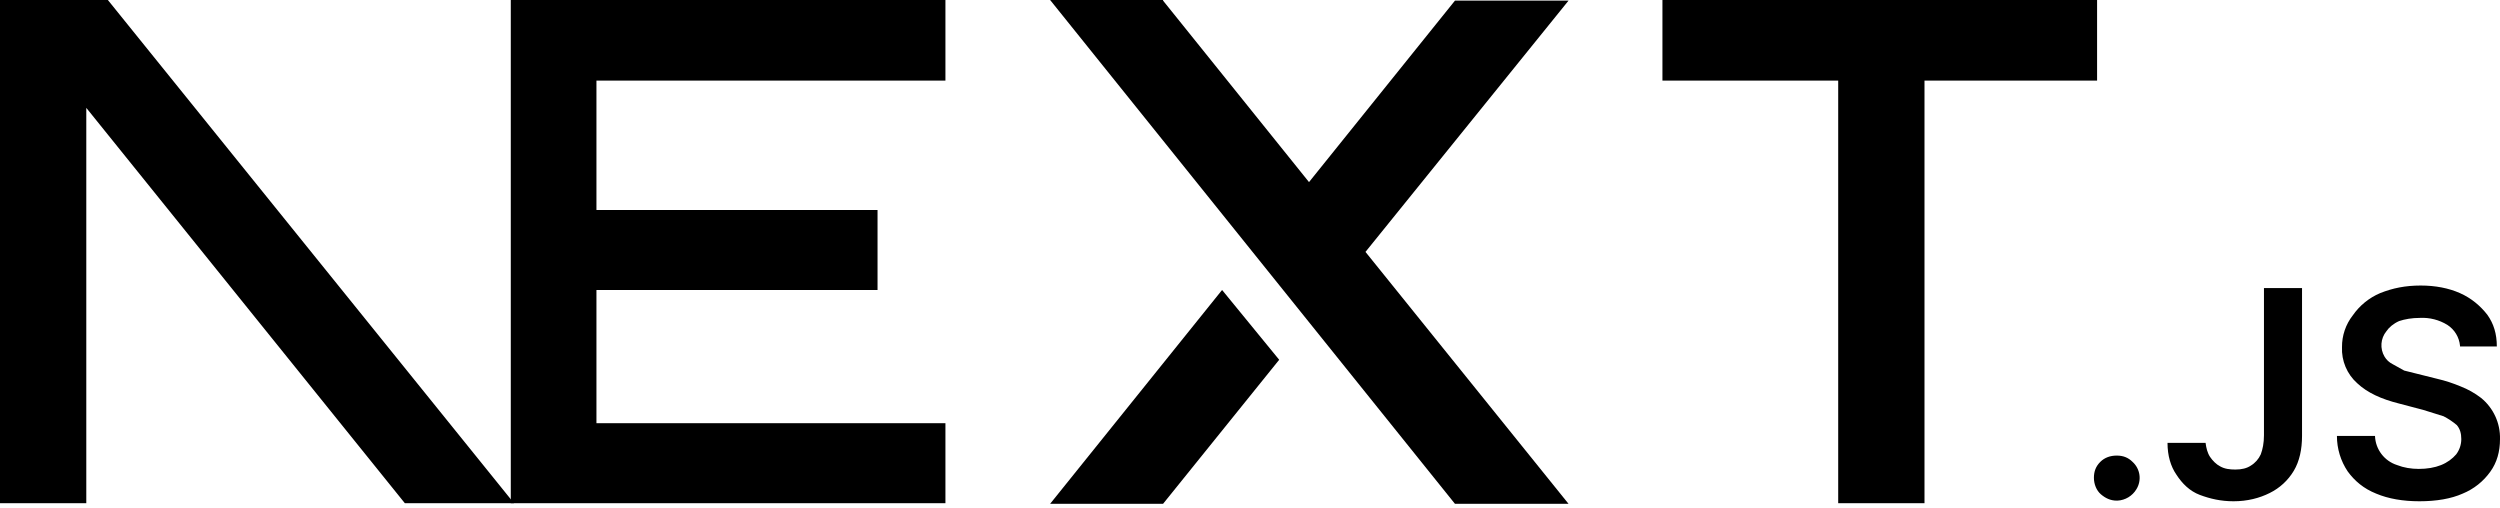
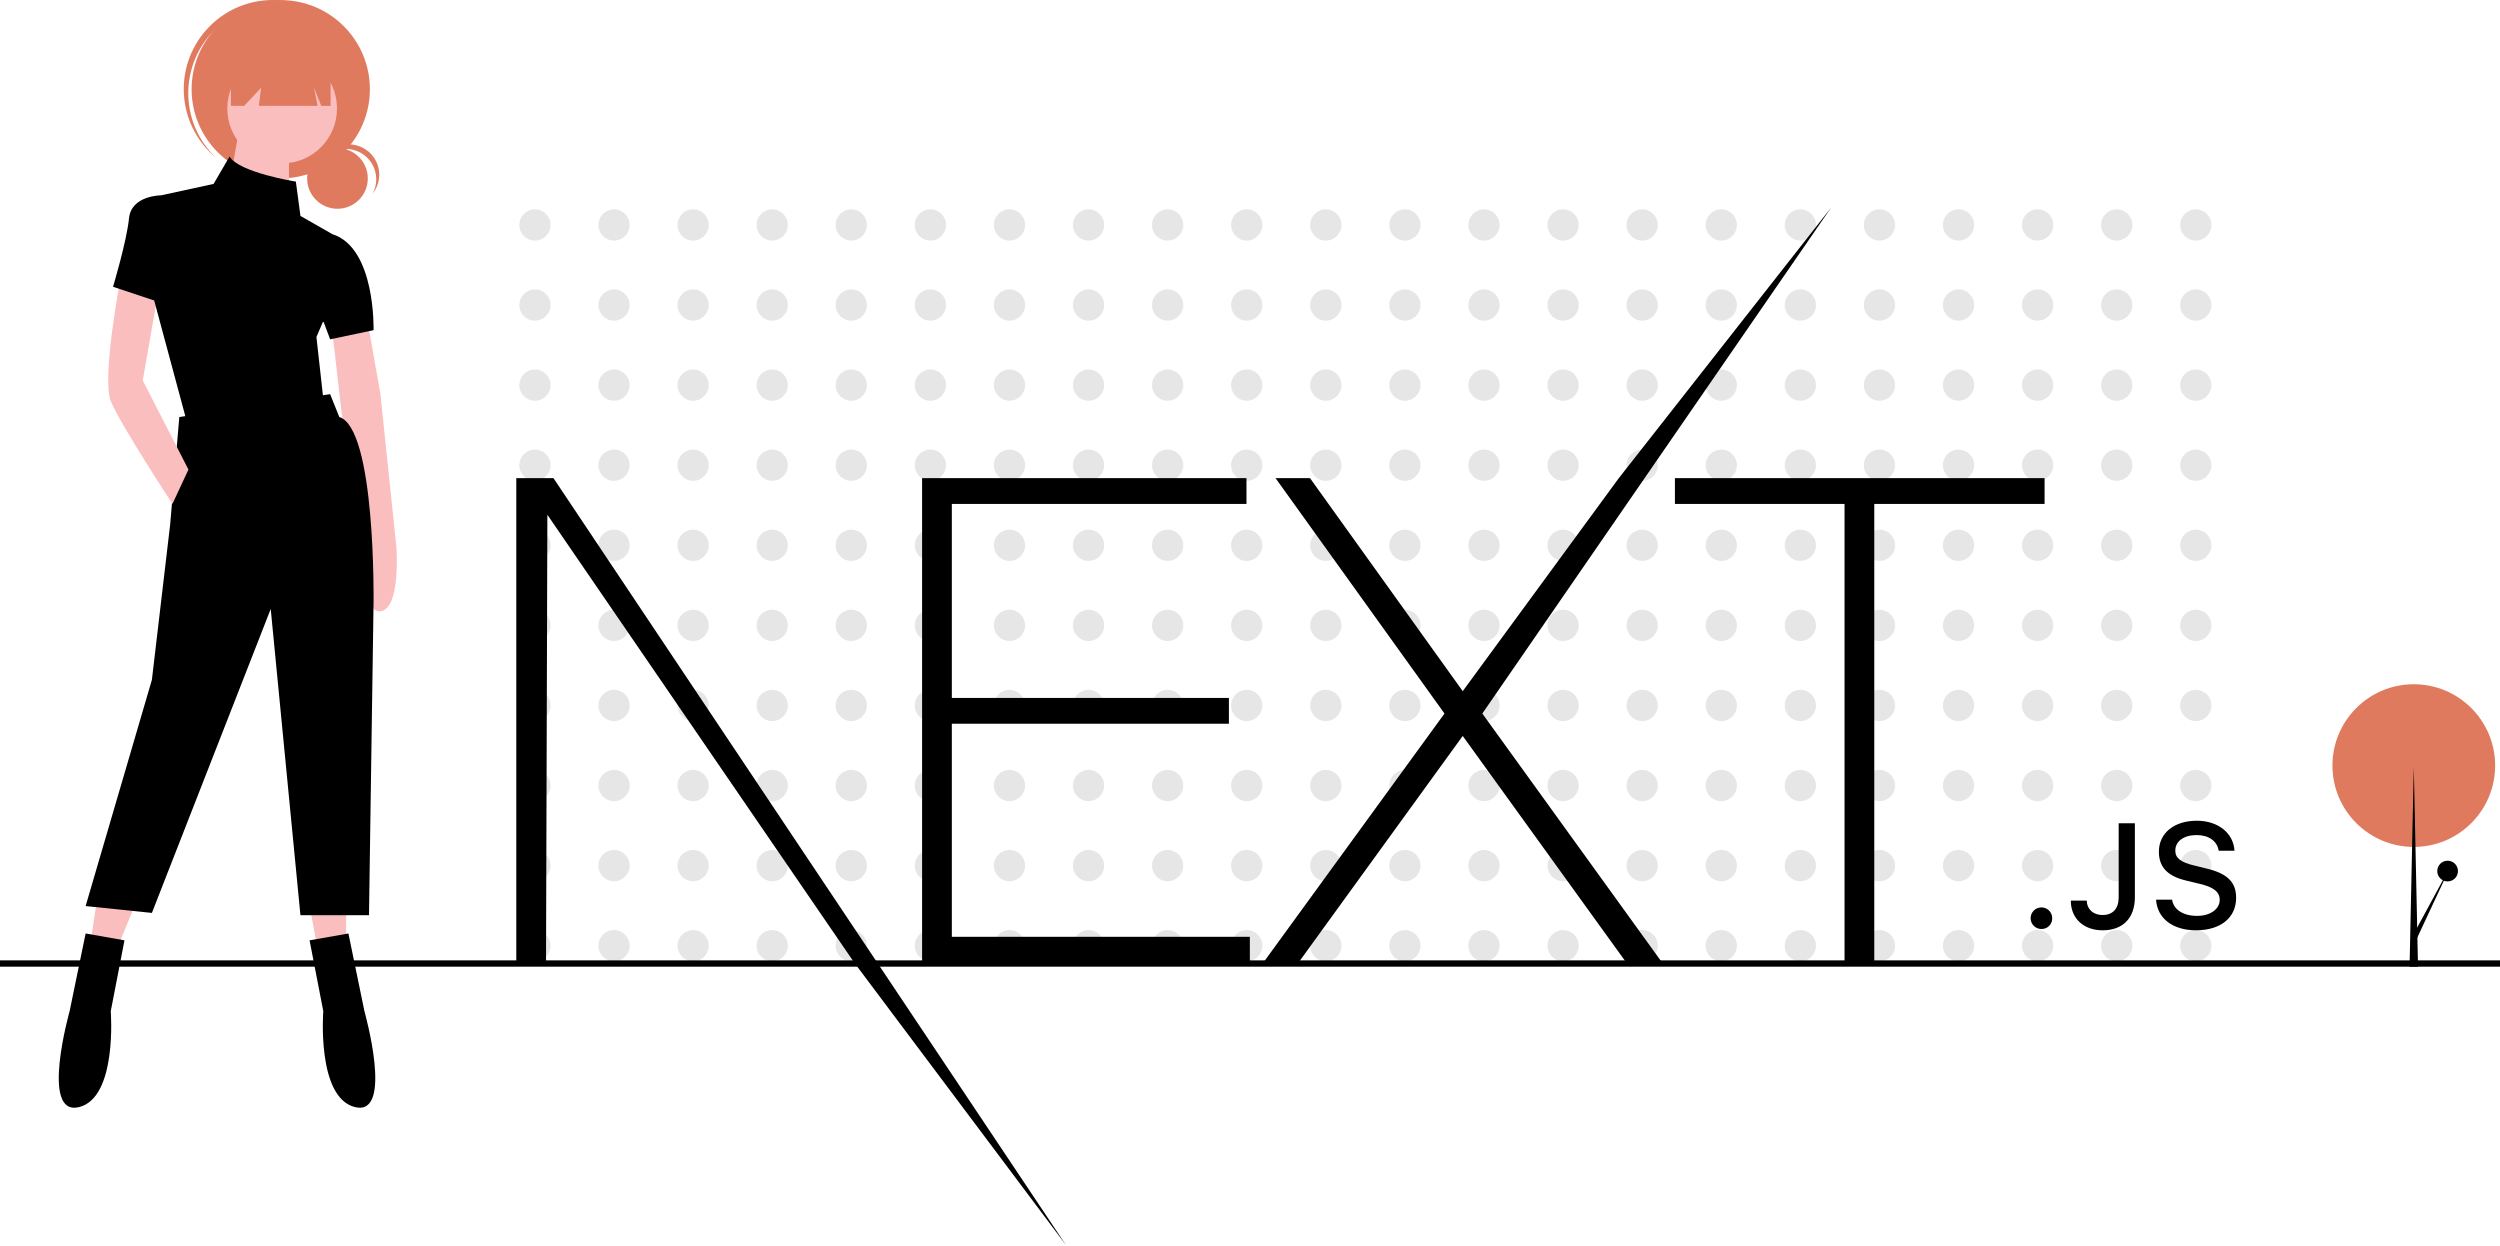
- <svg xmlns="http://www.w3.org/2000/svg" fill="none" viewBox="0 0 394 80">
-   <path fill="#000" d="M262 0h68.5v12.7h-27.2v66.6h-13.6V12.7H262V0ZM149 0v12.7H94v20.4h44.3v12.6H94v21h55v12.6H80.5V0h68.7zm34.3 0h-17.8l63.8 79.4h17.9l-32-39.7 32-39.6h-17.9l-23 28.6-23-28.6zm18.3 56.7-9-11-27.1 33.7h17.8l18.3-22.7z" />
-   <path fill="#000" d="M81 79.3 17 0H0v79.3h13.6V17l50.2 62.3H81Zm252.6-.4c-1 0-1.8-.4-2.5-1s-1.1-1.6-1.1-2.6.3-1.8 1-2.5 1.6-1 2.6-1 1.8.3 2.5 1a3.4 3.4 0 0 1 .6 4.3 3.7 3.7 0 0 1-3 1.8zm23.2-33.5h6v23.3c0 2.1-.4 4-1.3 5.5a9.1 9.1 0 0 1-3.8 3.5c-1.6.8-3.5 1.3-5.7 1.3-2 0-3.7-.4-5.3-1s-2.8-1.8-3.7-3.2c-.9-1.3-1.4-3-1.4-5h6c.1.8.3 1.6.7 2.2s1 1.2 1.6 1.5c.7.4 1.5.5 2.4.5 1 0 1.8-.2 2.4-.6a4 4 0 0 0 1.6-1.8c.3-.8.5-1.8.5-3V45.5zm30.9 9.1a4.4 4.4 0 0 0-2-3.3 7.5 7.5 0 0 0-4.3-1.1c-1.3 0-2.4.2-3.3.5-.9.4-1.6 1-2 1.6a3.5 3.5 0 0 0-.3 4c.3.5.7.9 1.3 1.2l1.8 1 2 .5 3.2.8c1.3.3 2.5.7 3.7 1.2a13 13 0 0 1 3.2 1.8 8.1 8.1 0 0 1 3 6.5c0 2-.5 3.7-1.5 5.1a10 10 0 0 1-4.4 3.5c-1.8.8-4.1 1.2-6.8 1.2-2.6 0-4.9-.4-6.8-1.2-2-.8-3.4-2-4.5-3.5a10 10 0 0 1-1.7-5.6h6a5 5 0 0 0 3.5 4.6c1 .4 2.2.6 3.4.6 1.3 0 2.5-.2 3.5-.6 1-.4 1.8-1 2.4-1.7a4 4 0 0 0 .8-2.4c0-.9-.2-1.6-.7-2.2a11 11 0 0 0-2.1-1.4l-3.2-1-3.8-1c-2.8-.7-5-1.7-6.6-3.2a7.2 7.2 0 0 1-2.4-5.7 8 8 0 0 1 1.7-5 10 10 0 0 1 4.3-3.5c2-.8 4-1.2 6.4-1.2 2.3 0 4.4.4 6.2 1.2 1.8.8 3.2 2 4.3 3.4 1 1.4 1.5 3 1.5 5h-5.8z" />
+ <svg xmlns="http://www.w3.org/2000/svg" data-name="Layer 1" width="888" height="442.25" viewBox="0 0 888 442.25">
+   <circle cx="190.009" cy="79.904" r="5.55" fill="#e6e6e6" />
+   <circle cx="218.101" cy="79.904" r="5.55" fill="#e6e6e6" />
+   <circle cx="246.194" cy="79.904" r="5.55" fill="#e6e6e6" />
+   <circle cx="274.286" cy="79.904" r="5.55" fill="#e6e6e6" />
+   <circle cx="302.378" cy="79.904" r="5.55" fill="#e6e6e6" />
+   <circle cx="330.471" cy="79.904" r="5.55" fill="#e6e6e6" />
+   <circle cx="358.563" cy="79.904" r="5.55" fill="#e6e6e6" />
+   <circle cx="386.655" cy="79.904" r="5.55" fill="#e6e6e6" />
+   <circle cx="414.747" cy="79.904" r="5.55" fill="#e6e6e6" />
+   <circle cx="442.84" cy="79.904" r="5.55" fill="#e6e6e6" />
+   <circle cx="470.932" cy="79.904" r="5.55" fill="#e6e6e6" />
+   <circle cx="499.024" cy="79.904" r="5.55" fill="#e6e6e6" />
+   <circle cx="527.116" cy="79.904" r="5.55" fill="#e6e6e6" />
+   <circle cx="555.209" cy="79.904" r="5.55" fill="#e6e6e6" />
+   <circle cx="583.301" cy="79.904" r="5.55" fill="#e6e6e6" />
+   <circle cx="611.393" cy="79.904" r="5.55" fill="#e6e6e6" />
+   <circle cx="639.485" cy="79.904" r="5.55" fill="#e6e6e6" />
+   <circle cx="667.578" cy="79.904" r="5.55" fill="#e6e6e6" />
+   <circle cx="695.67" cy="79.904" r="5.55" fill="#e6e6e6" />
+   <circle cx="723.762" cy="79.904" r="5.55" fill="#e6e6e6" />
+   <circle cx="751.854" cy="79.904" r="5.55" fill="#e6e6e6" />
+   <circle cx="779.947" cy="79.904" r="5.55" fill="#e6e6e6" />
+   <circle cx="190.009" cy="108.349" r="5.55" fill="#e6e6e6" />
+   <circle cx="218.101" cy="108.349" r="5.55" fill="#e6e6e6" />
+   <circle cx="246.194" cy="108.349" r="5.55" fill="#e6e6e6" />
+   <circle cx="274.286" cy="108.349" r="5.55" fill="#e6e6e6" />
+   <circle cx="302.378" cy="108.349" r="5.55" fill="#e6e6e6" />
+   <circle cx="330.471" cy="108.349" r="5.55" fill="#e6e6e6" />
+   <circle cx="358.563" cy="108.349" r="5.55" fill="#e6e6e6" />
+   <circle cx="386.655" cy="108.349" r="5.55" fill="#e6e6e6" />
+   <circle cx="414.747" cy="108.349" r="5.55" fill="#e6e6e6" />
+   <circle cx="442.84" cy="108.349" r="5.55" fill="#e6e6e6" />
+   <circle cx="470.932" cy="108.349" r="5.55" fill="#e6e6e6" />
+   <circle cx="499.024" cy="108.349" r="5.55" fill="#e6e6e6" />
+   <circle cx="527.116" cy="108.349" r="5.55" fill="#e6e6e6" />
+   <circle cx="555.209" cy="108.349" r="5.55" fill="#e6e6e6" />
+   <circle cx="583.301" cy="108.349" r="5.55" fill="#e6e6e6" />
+   <circle cx="611.393" cy="108.349" r="5.55" fill="#e6e6e6" />
+   <circle cx="639.485" cy="108.349" r="5.55" fill="#e6e6e6" />
+   <circle cx="667.578" cy="108.349" r="5.55" fill="#e6e6e6" />
+   <circle cx="695.67" cy="108.349" r="5.55" fill="#e6e6e6" />
+   <circle cx="723.762" cy="108.349" r="5.55" fill="#e6e6e6" />
+   <circle cx="751.854" cy="108.349" r="5.55" fill="#e6e6e6" />
+   <circle cx="779.947" cy="108.349" r="5.55" fill="#e6e6e6" />
+   <circle cx="190.009" cy="136.794" r="5.55" fill="#e6e6e6" />
+   <circle cx="218.101" cy="136.794" r="5.55" fill="#e6e6e6" />
+   <circle cx="246.194" cy="136.794" r="5.55" fill="#e6e6e6" />
+   <circle cx="274.286" cy="136.794" r="5.55" fill="#e6e6e6" />
+   <circle cx="302.378" cy="136.794" r="5.55" fill="#e6e6e6" />
+   <circle cx="330.471" cy="136.794" r="5.55" fill="#e6e6e6" />
+   <circle cx="358.563" cy="136.794" r="5.55" fill="#e6e6e6" />
+   <circle cx="386.655" cy="136.794" r="5.55" fill="#e6e6e6" />
+   <circle cx="414.747" cy="136.794" r="5.55" fill="#e6e6e6" />
+   <circle cx="442.84" cy="136.794" r="5.55" fill="#e6e6e6" />
+   <circle cx="470.932" cy="136.794" r="5.55" fill="#e6e6e6" />
+   <circle cx="499.024" cy="136.794" r="5.55" fill="#e6e6e6" />
+   <circle cx="527.116" cy="136.794" r="5.55" fill="#e6e6e6" />
+   <circle cx="555.209" cy="136.794" r="5.55" fill="#e6e6e6" />
+   <circle cx="583.301" cy="136.794" r="5.55" fill="#e6e6e6" />
+   <circle cx="611.393" cy="136.794" r="5.55" fill="#e6e6e6" />
+   <circle cx="639.485" cy="136.794" r="5.55" fill="#e6e6e6" />
+   <circle cx="667.578" cy="136.794" r="5.55" fill="#e6e6e6" />
+   <circle cx="695.67" cy="136.794" r="5.55" fill="#e6e6e6" />
+   <circle cx="723.762" cy="136.794" r="5.55" fill="#e6e6e6" />
+   <circle cx="751.854" cy="136.794" r="5.55" fill="#e6e6e6" />
+   <circle cx="779.947" cy="136.794" r="5.55" fill="#e6e6e6" />
+   <circle cx="190.009" cy="165.239" r="5.55" fill="#e6e6e6" />
+   <circle cx="218.101" cy="165.239" r="5.55" fill="#e6e6e6" />
+   <circle cx="246.194" cy="165.239" r="5.55" fill="#e6e6e6" />
+   <circle cx="274.286" cy="165.239" r="5.55" fill="#e6e6e6" />
+   <circle cx="302.378" cy="165.239" r="5.55" fill="#e6e6e6" />
+   <circle cx="330.471" cy="165.239" r="5.55" fill="#e6e6e6" />
+   <circle cx="358.563" cy="165.239" r="5.55" fill="#e6e6e6" />
+   <circle cx="386.655" cy="165.239" r="5.55" fill="#e6e6e6" />
+   <circle cx="414.747" cy="165.239" r="5.55" fill="#e6e6e6" />
+   <circle cx="442.84" cy="165.239" r="5.55" fill="#e6e6e6" />
+   <circle cx="470.932" cy="165.239" r="5.55" fill="#e6e6e6" />
+   <circle cx="499.024" cy="165.239" r="5.55" fill="#e6e6e6" />
+   <circle cx="527.116" cy="165.239" r="5.55" fill="#e6e6e6" />
+   <circle cx="555.209" cy="165.239" r="5.55" fill="#e6e6e6" />
+   <circle cx="583.301" cy="165.239" r="5.55" fill="#e6e6e6" />
+   <circle cx="611.393" cy="165.239" r="5.55" fill="#e6e6e6" />
+   <circle cx="639.485" cy="165.239" r="5.55" fill="#e6e6e6" />
+   <circle cx="667.578" cy="165.239" r="5.55" fill="#e6e6e6" />
+   <circle cx="695.67" cy="165.239" r="5.55" fill="#e6e6e6" />
+   <circle cx="723.762" cy="165.239" r="5.55" fill="#e6e6e6" />
+   <circle cx="751.854" cy="165.239" r="5.55" fill="#e6e6e6" />
+   <circle cx="779.947" cy="165.239" r="5.55" fill="#e6e6e6" />
+   <circle cx="190.009" cy="193.684" r="5.55" fill="#e6e6e6" />
+   <circle cx="218.101" cy="193.684" r="5.55" fill="#e6e6e6" />
+   <circle cx="246.194" cy="193.684" r="5.55" fill="#e6e6e6" />
+   <circle cx="274.286" cy="193.684" r="5.55" fill="#e6e6e6" />
+   <circle cx="302.378" cy="193.684" r="5.55" fill="#e6e6e6" />
+   <circle cx="330.471" cy="193.684" r="5.55" fill="#e6e6e6" />
+   <circle cx="358.563" cy="193.684" r="5.55" fill="#e6e6e6" />
+   <circle cx="386.655" cy="193.684" r="5.55" fill="#e6e6e6" />
+   <circle cx="414.747" cy="193.684" r="5.55" fill="#e6e6e6" />
+   <circle cx="442.84" cy="193.684" r="5.55" fill="#e6e6e6" />
+   <circle cx="470.932" cy="193.684" r="5.55" fill="#e6e6e6" />
+   <circle cx="499.024" cy="193.684" r="5.55" fill="#e6e6e6" />
+   <circle cx="527.116" cy="193.684" r="5.55" fill="#e6e6e6" />
+   <circle cx="555.209" cy="193.684" r="5.55" fill="#e6e6e6" />
+   <circle cx="583.301" cy="193.684" r="5.55" fill="#e6e6e6" />
+   <circle cx="611.393" cy="193.684" r="5.55" fill="#e6e6e6" />
+   <circle cx="639.485" cy="193.684" r="5.55" fill="#e6e6e6" />
+   <circle cx="667.578" cy="193.684" r="5.55" fill="#e6e6e6" />
+   <circle cx="695.67" cy="193.684" r="5.55" fill="#e6e6e6" />
+   <circle cx="723.762" cy="193.684" r="5.55" fill="#e6e6e6" />
+   <circle cx="751.854" cy="193.684" r="5.55" fill="#e6e6e6" />
+   <circle cx="779.947" cy="193.684" r="5.55" fill="#e6e6e6" />
+   <circle cx="190.009" cy="222.129" r="5.55" fill="#e6e6e6" />
+   <circle cx="218.101" cy="222.129" r="5.55" fill="#e6e6e6" />
+   <circle cx="246.194" cy="222.129" r="5.55" fill="#e6e6e6" />
+   <circle cx="274.286" cy="222.129" r="5.55" fill="#e6e6e6" />
+   <circle cx="302.378" cy="222.129" r="5.55" fill="#e6e6e6" />
+   <circle cx="330.471" cy="222.129" r="5.55" fill="#e6e6e6" />
+   <circle cx="358.563" cy="222.129" r="5.55" fill="#e6e6e6" />
+   <circle cx="386.655" cy="222.129" r="5.55" fill="#e6e6e6" />
+   <circle cx="414.747" cy="222.129" r="5.55" fill="#e6e6e6" />
+   <circle cx="442.84" cy="222.129" r="5.55" fill="#e6e6e6" />
+   <circle cx="470.932" cy="222.129" r="5.55" fill="#e6e6e6" />
+   <circle cx="499.024" cy="222.129" r="5.55" fill="#e6e6e6" />
+   <circle cx="527.116" cy="222.129" r="5.55" fill="#e6e6e6" />
+   <circle cx="555.209" cy="222.129" r="5.55" fill="#e6e6e6" />
+   <circle cx="583.301" cy="222.129" r="5.55" fill="#e6e6e6" />
+   <circle cx="611.393" cy="222.129" r="5.55" fill="#e6e6e6" />
+   <circle cx="639.485" cy="222.129" r="5.55" fill="#e6e6e6" />
+   <circle cx="667.578" cy="222.129" r="5.55" fill="#e6e6e6" />
+   <circle cx="695.67" cy="222.129" r="5.55" fill="#e6e6e6" />
+   <circle cx="723.762" cy="222.129" r="5.55" fill="#e6e6e6" />
+   <circle cx="751.854" cy="222.129" r="5.55" fill="#e6e6e6" />
+   <circle cx="779.947" cy="222.129" r="5.55" fill="#e6e6e6" />
+   <circle cx="190.009" cy="250.573" r="5.55" fill="#e6e6e6" />
+   <circle cx="218.101" cy="250.573" r="5.55" fill="#e6e6e6" />
+   <circle cx="246.194" cy="250.573" r="5.55" fill="#e6e6e6" />
+   <circle cx="274.286" cy="250.573" r="5.55" fill="#e6e6e6" />
+   <circle cx="302.378" cy="250.573" r="5.55" fill="#e6e6e6" />
+   <circle cx="330.471" cy="250.573" r="5.55" fill="#e6e6e6" />
+   <circle cx="358.563" cy="250.573" r="5.55" fill="#e6e6e6" />
+   <circle cx="386.655" cy="250.573" r="5.55" fill="#e6e6e6" />
+   <circle cx="414.747" cy="250.573" r="5.55" fill="#e6e6e6" />
+   <circle cx="442.84" cy="250.573" r="5.55" fill="#e6e6e6" />
+   <circle cx="470.932" cy="250.573" r="5.55" fill="#e6e6e6" />
+   <circle cx="499.024" cy="250.573" r="5.55" fill="#e6e6e6" />
+   <circle cx="527.116" cy="250.573" r="5.55" fill="#e6e6e6" />
+   <circle cx="555.209" cy="250.573" r="5.55" fill="#e6e6e6" />
+   <circle cx="583.301" cy="250.573" r="5.55" fill="#e6e6e6" />
+   <circle cx="611.393" cy="250.573" r="5.55" fill="#e6e6e6" />
+   <circle cx="639.485" cy="250.573" r="5.55" fill="#e6e6e6" />
+   <circle cx="667.578" cy="250.573" r="5.55" fill="#e6e6e6" />
+   <circle cx="695.67" cy="250.573" r="5.55" fill="#e6e6e6" />
+   <circle cx="723.762" cy="250.573" r="5.55" fill="#e6e6e6" />
+   <circle cx="751.854" cy="250.573" r="5.55" fill="#e6e6e6" />
+   <circle cx="779.947" cy="250.573" r="5.55" fill="#e6e6e6" />
+   <circle cx="190.009" cy="279.018" r="5.55" fill="#e6e6e6" />
+   <circle cx="218.101" cy="279.018" r="5.55" fill="#e6e6e6" />
+   <circle cx="246.194" cy="279.018" r="5.55" fill="#e6e6e6" />
+   <circle cx="274.286" cy="279.018" r="5.55" fill="#e6e6e6" />
+   <circle cx="302.378" cy="279.018" r="5.55" fill="#e6e6e6" />
+   <circle cx="330.471" cy="279.018" r="5.55" fill="#e6e6e6" />
+   <circle cx="358.563" cy="279.018" r="5.55" fill="#e6e6e6" />
+   <circle cx="386.655" cy="279.018" r="5.55" fill="#e6e6e6" />
+   <circle cx="414.747" cy="279.018" r="5.55" fill="#e6e6e6" />
+   <circle cx="442.84" cy="279.018" r="5.55" fill="#e6e6e6" />
+   <circle cx="470.932" cy="279.018" r="5.55" fill="#e6e6e6" />
+   <circle cx="499.024" cy="279.018" r="5.55" fill="#e6e6e6" />
+   <circle cx="527.116" cy="279.018" r="5.55" fill="#e6e6e6" />
+   <circle cx="555.209" cy="279.018" r="5.55" fill="#e6e6e6" />
+   <circle cx="583.301" cy="279.018" r="5.55" fill="#e6e6e6" />
+   <circle cx="611.393" cy="279.018" r="5.55" fill="#e6e6e6" />
+   <circle cx="639.485" cy="279.018" r="5.55" fill="#e6e6e6" />
+   <circle cx="667.578" cy="279.018" r="5.55" fill="#e6e6e6" />
+   <circle cx="695.67" cy="279.018" r="5.55" fill="#e6e6e6" />
+   <circle cx="723.762" cy="279.018" r="5.55" fill="#e6e6e6" />
+   <circle cx="751.854" cy="279.018" r="5.55" fill="#e6e6e6" />
+   <circle cx="779.947" cy="279.018" r="5.55" fill="#e6e6e6" />
+   <circle cx="190.009" cy="307.463" r="5.55" fill="#e6e6e6" />
+   <circle cx="218.101" cy="307.463" r="5.55" fill="#e6e6e6" />
+   <circle cx="246.194" cy="307.463" r="5.55" fill="#e6e6e6" />
+   <circle cx="274.286" cy="307.463" r="5.55" fill="#e6e6e6" />
+   <circle cx="302.378" cy="307.463" r="5.55" fill="#e6e6e6" />
+   <circle cx="330.471" cy="307.463" r="5.55" fill="#e6e6e6" />
+   <circle cx="358.563" cy="307.463" r="5.55" fill="#e6e6e6" />
+   <circle cx="386.655" cy="307.463" r="5.55" fill="#e6e6e6" />
+   <circle cx="414.747" cy="307.463" r="5.55" fill="#e6e6e6" />
+   <circle cx="442.84" cy="307.463" r="5.55" fill="#e6e6e6" />
+   <circle cx="470.932" cy="307.463" r="5.55" fill="#e6e6e6" />
+   <circle cx="499.024" cy="307.463" r="5.55" fill="#e6e6e6" />
+   <circle cx="527.116" cy="307.463" r="5.55" fill="#e6e6e6" />
+   <circle cx="555.209" cy="307.463" r="5.55" fill="#e6e6e6" />
+   <circle cx="583.301" cy="307.463" r="5.55" fill="#e6e6e6" />
+   <circle cx="611.393" cy="307.463" r="5.55" fill="#e6e6e6" />
+   <circle cx="639.485" cy="307.463" r="5.55" fill="#e6e6e6" />
+   <circle cx="667.578" cy="307.463" r="5.55" fill="#e6e6e6" />
+   <circle cx="695.67" cy="307.463" r="5.55" fill="#e6e6e6" />
+   <circle cx="723.762" cy="307.463" r="5.55" fill="#e6e6e6" />
+   <circle cx="751.854" cy="307.463" r="5.55" fill="#e6e6e6" />
+   <circle cx="779.947" cy="307.463" r="5.55" fill="#e6e6e6" />
+   <circle cx="190.009" cy="335.908" r="5.55" fill="#e6e6e6" />
+   <circle cx="218.101" cy="335.908" r="5.55" fill="#e6e6e6" />
+   <circle cx="246.194" cy="335.908" r="5.55" fill="#e6e6e6" />
+   <circle cx="274.286" cy="335.908" r="5.55" fill="#e6e6e6" />
+   <circle cx="302.378" cy="335.908" r="5.55" fill="#e6e6e6" />
+   <circle cx="330.471" cy="335.908" r="5.55" fill="#e6e6e6" />
+   <circle cx="358.563" cy="335.908" r="5.55" fill="#e6e6e6" />
+   <circle cx="386.655" cy="335.908" r="5.55" fill="#e6e6e6" />
+   <circle cx="414.747" cy="335.908" r="5.55" fill="#e6e6e6" />
+   <circle cx="442.84" cy="335.908" r="5.55" fill="#e6e6e6" />
+   <circle cx="470.932" cy="335.908" r="5.55" fill="#e6e6e6" />
+   <circle cx="499.024" cy="335.908" r="5.55" fill="#e6e6e6" />
+   <circle cx="527.116" cy="335.908" r="5.55" fill="#e6e6e6" />
+   <circle cx="555.209" cy="335.908" r="5.55" fill="#e6e6e6" />
+   <circle cx="583.301" cy="335.908" r="5.55" fill="#e6e6e6" />
+   <circle cx="611.393" cy="335.908" r="5.55" fill="#e6e6e6" />
+   <circle cx="639.485" cy="335.908" r="5.55" fill="#e6e6e6" />
+   <circle cx="667.578" cy="335.908" r="5.55" fill="#e6e6e6" />
+   <circle cx="695.67" cy="335.908" r="5.55" fill="#e6e6e6" />
+   <circle cx="723.762" cy="335.908" r="5.55" fill="#e6e6e6" />
+   <circle cx="751.854" cy="335.908" r="5.55" fill="#e6e6e6" />
+   <circle cx="779.947" cy="335.908" r="5.55" fill="#e6e6e6" />
+   <rect y="341.123" width="888" height="2.241" />
+   <circle cx="857.378" cy="271.935" r="28.894" fill="#e07a5f" />
+   <circle cx="869.392" cy="309.404" r="3.677" />
+   <path d="M483.528,398.704H598.747V407.862H494.09v68.924h98.416v9.158H494.09v75.672H599.947v9.158h-116.419Zm125.541,0h12.242l54.249,75.672,55.449-75.672,75.42-96.121L682.521,482.329l63.85,88.445H733.649l-58.09-80.492-58.33,80.492H604.748L669.079,482.329ZM750.932,407.862v-9.158H882.234V407.862h-60.49V570.774H811.182V407.862Zm-411.547-9.158h13.202L534.637,671.125,459.405,570.774,350.427,411.718l-.48,159.056H339.385ZM881.17,558.852a3.833,3.833,0,1,1,3.776-3.833A3.733,3.733,0,0,1,881.17,558.852Zm10.378-10.083h5.651c.077,3.061,2.312,5.119,5.6,5.119,3.673,0,5.754-2.212,5.754-6.353V521.298h5.754v26.262c0,7.459-4.316,11.755-11.457,11.755C896.146,559.315,891.548,555.148,891.548,548.769Zm30.287-.334h5.703c.488,3.524,3.93,5.762,8.888,5.762,4.624,0,8.015-2.392,8.015-5.685,0-2.829-2.158-4.527-7.064-5.685l-4.778-1.157c-6.705-1.569-9.762-4.81-9.762-10.263,0-6.611,5.395-11.009,13.486-11.009,7.527,0,13.024,4.398,13.358,10.649h-5.6c-.539-3.421-3.519-5.556-7.835-5.556-4.547,0-7.578,2.186-7.578,5.53,0,2.649,1.952,4.167,6.782,5.299l4.084,1.003c7.604,1.775,10.738,4.861,10.738,10.443,0,7.099-5.497,11.549-14.283,11.549C927.769,559.315,922.245,555.071,921.834,548.435Z" transform="translate(-156 -228.8752)" />
+   <circle cx="119.864" cy="63.38" r="10.778" fill="#e07a5f" />
+   <path d="M278.867,281.774a10.78,10.78,0,0,1,9.488,15.894A10.776,10.776,0,1,0,270.452,285.827,10.752,10.752,0,0,1,278.867,281.774Z" transform="translate(-156 -228.8752)" fill="#e07a5f" />
+   <circle cx="99.723" cy="31.696" r="31.661" fill="#e07a5f" />
+   <path d="M230.874,240.927a31.656,31.656,0,0,1,43.878-3.32c-.259-.246-.515-.494-.784-.733A31.661,31.661,0,0,0,231.897,284.2c.269.239.545.464.82.693A31.656,31.656,0,0,1,230.874,240.927Z" transform="translate(-156 -228.8752)" fill="#e07a5f" />
+   <path d="M286.254,341.281l4.87,27.599,5.682,54.386s1.623,21.917-5.682,22.728-5.682-24.352-5.682-24.352L277.325,375.374l-3.247-28.41Z" transform="translate(-156 -228.8752)" fill="#fbbebe" />
+   <circle cx="100.22" cy="38.539" r="19.481" fill="#fbbebe" />
+   <polygon points="84.797 46.656 81.55 65.326 102.655 70.196 102.655 52.338 84.797 46.656" fill="#fbbebe" />
+   <polygon points="34.47 319.397 32.035 335.631 41.776 336.443 47.458 322.644 34.47 319.397" fill="#fbbebe" />
+   <polygon points="109.961 321.832 112.396 334.82 122.948 334.82 122.948 322.644 109.961 321.832" fill="#fbbebe" />
+   <path d="M273.266,368.88l-53.574,8.117-3.247,38.151-6.494,55.198-23.54,80.361,23.54,2.435,42.21-107.96,10.552,108.772H287.066l1.623-111.207s.812-61.691-12.176-65.75Z" transform="translate(-156 -228.8752)" />
+   <path d="M200.211,562.883l-13.799-2.435-5.682,27.599s-10.552,37.34,3.247,34.093,11.364-34.093,11.364-34.093Z" transform="translate(-156 -228.8752)" />
+   <path d="M265.961,562.883l13.799-2.435,5.682,27.599s10.552,37.34-3.247,34.093-11.364-34.093-11.364-34.093Z" transform="translate(-156 -228.8752)" />
+   <path d="M198.587,329.105s-6.494,34.093-3.247,42.21,21.917,36.528,21.917,36.528l5.682-12.176-16.235-31.657,5.682-32.469Z" transform="translate(-156 -228.8752)" fill="#fbbebe" />
+   <path d="M262.714,305.565l-1.623-12.176s-20.293-3.247-23.54-8.929l-5.682,9.741-18.67,4.059s-10.552,0-11.364,8.117-5.682,24.352-5.682,24.352l14.611,4.87,11.364,42.21,48.704-7.306L268.396,348.587l2.435-5.682,2.435,6.494,15.423-3.247s.812-29.222-14.611-34.093Z" transform="translate(-156 -228.8752)" />
+   <polygon points="82.014 17.207 82.014 37.599 86.737 37.599 92.747 31.16 91.942 37.599 112.817 37.599 111.529 31.16 114.105 37.599 117.432 37.599 117.432 17.207 82.014 17.207" fill="#e07a5f" />
+   <polygon points="858.878 343.354 855.878 343.354 857.378 272.354 858.878 343.354" />
+   <polygon points="858 334.354 856.538 333.23 870.865 306.829 858 334.354" />
</svg>
